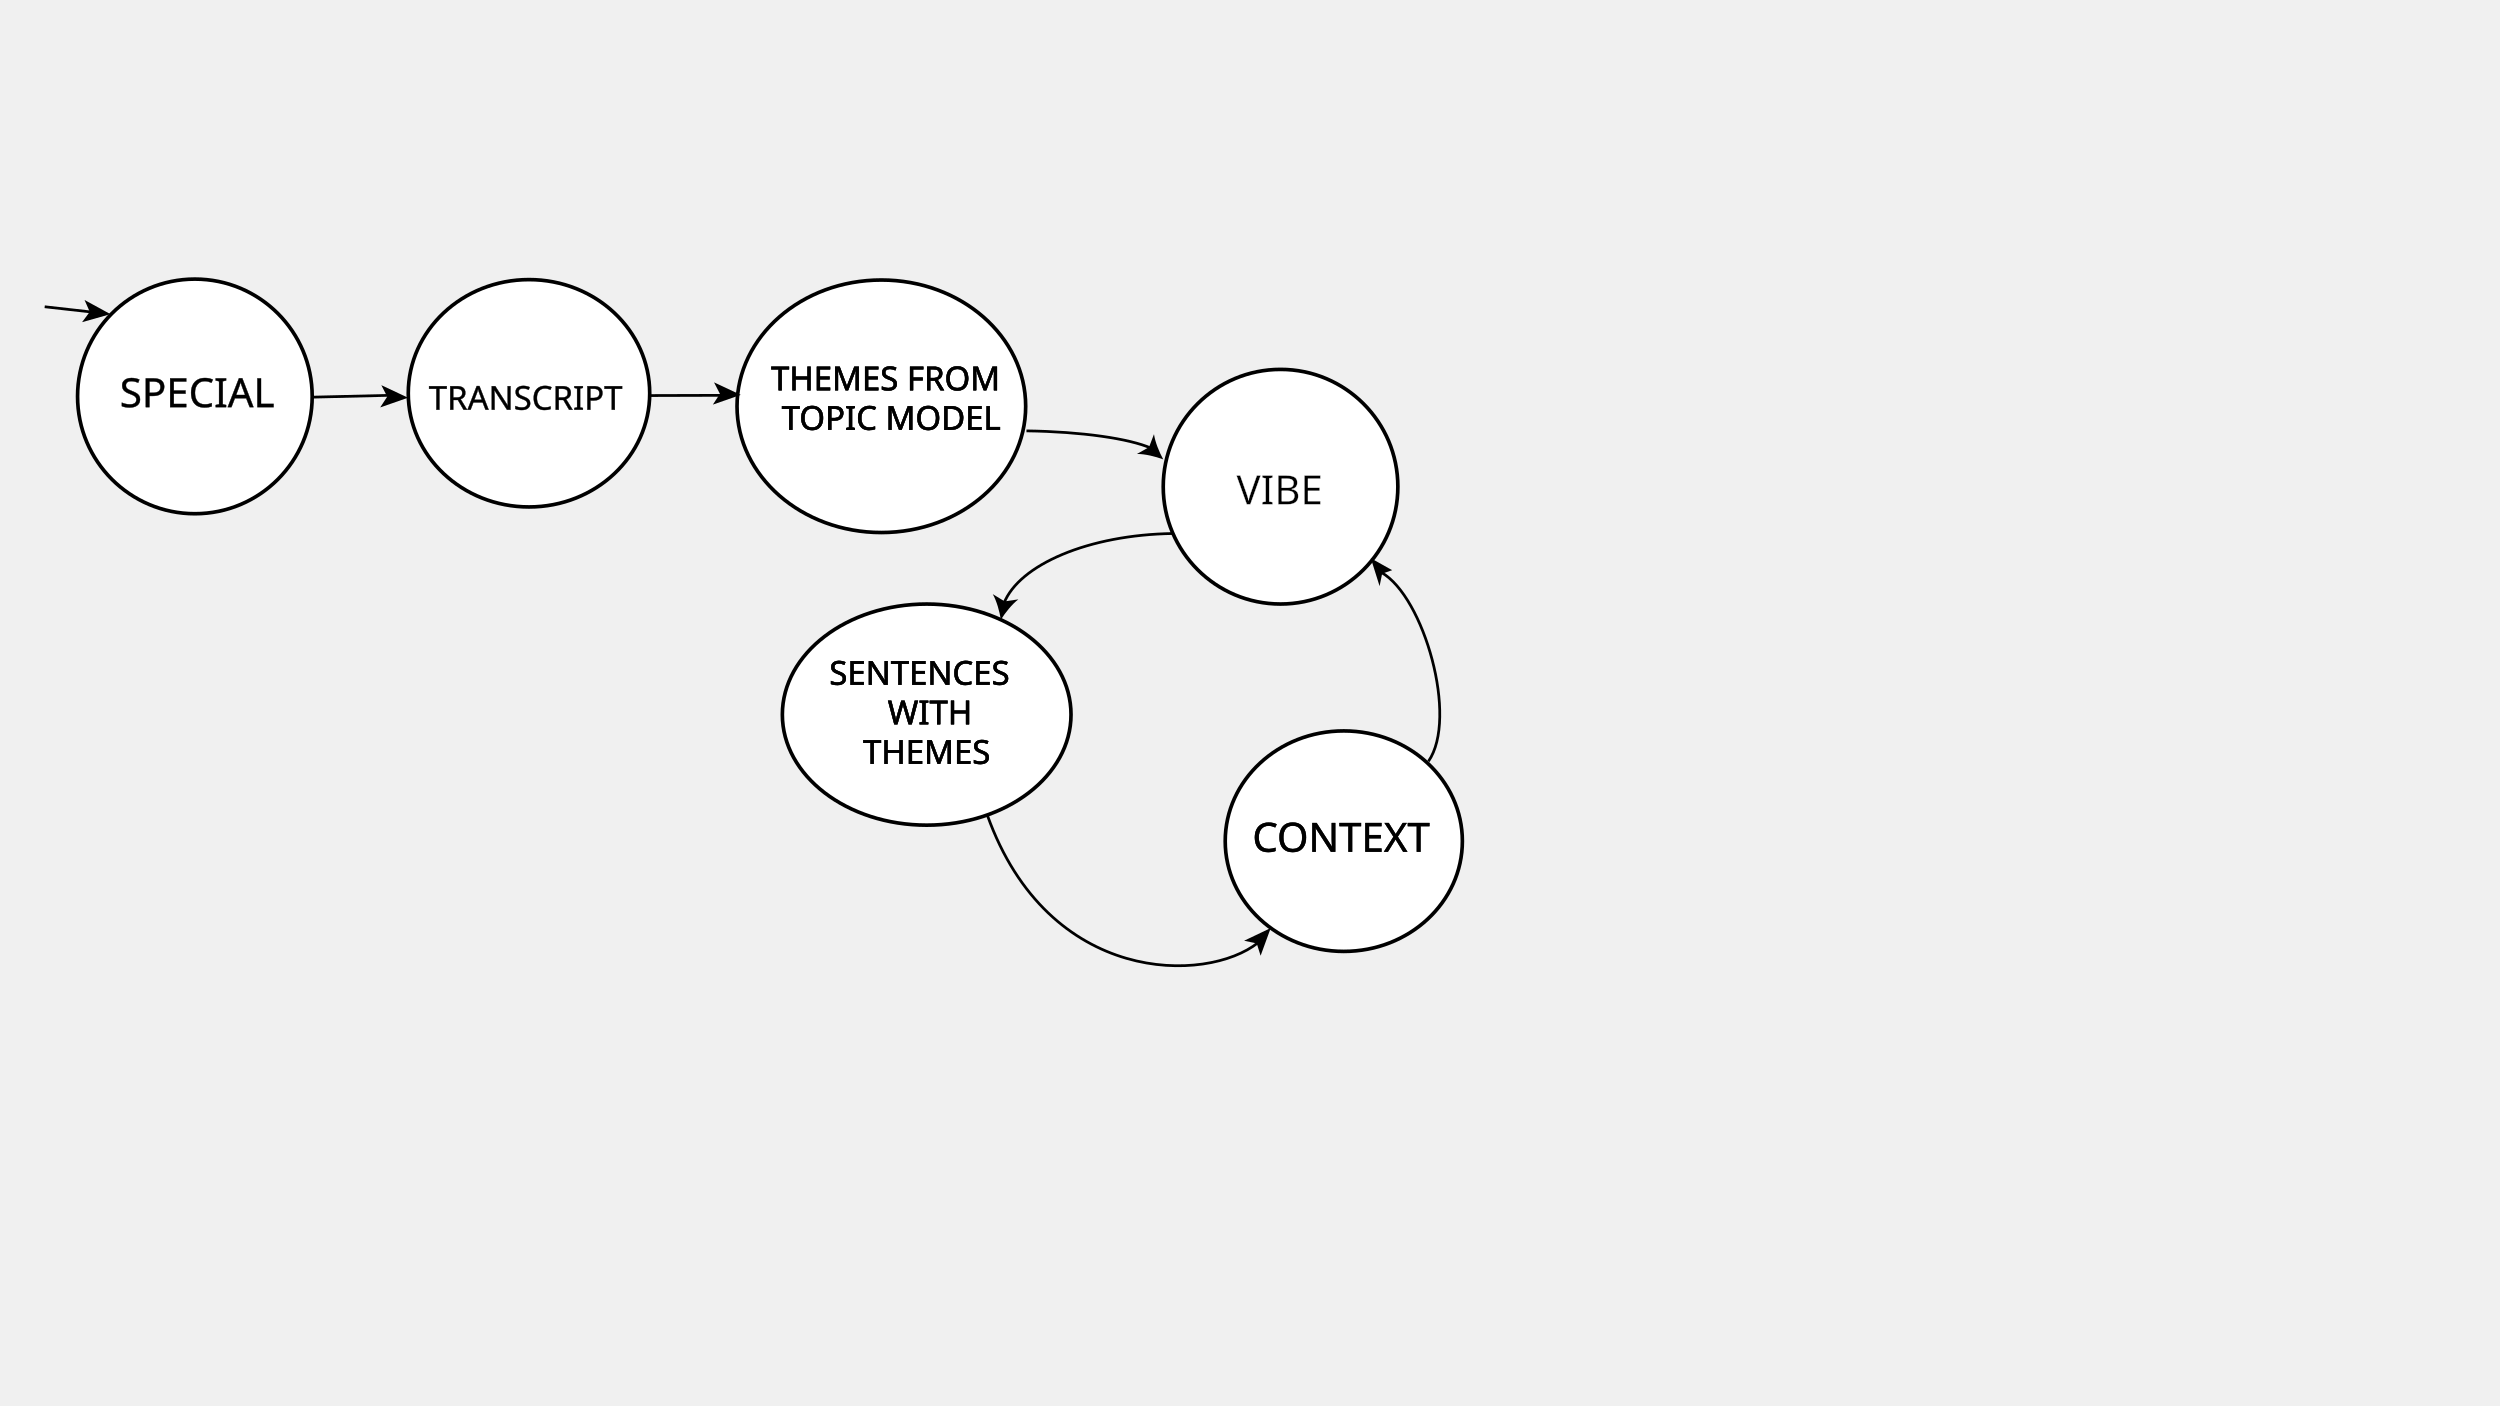
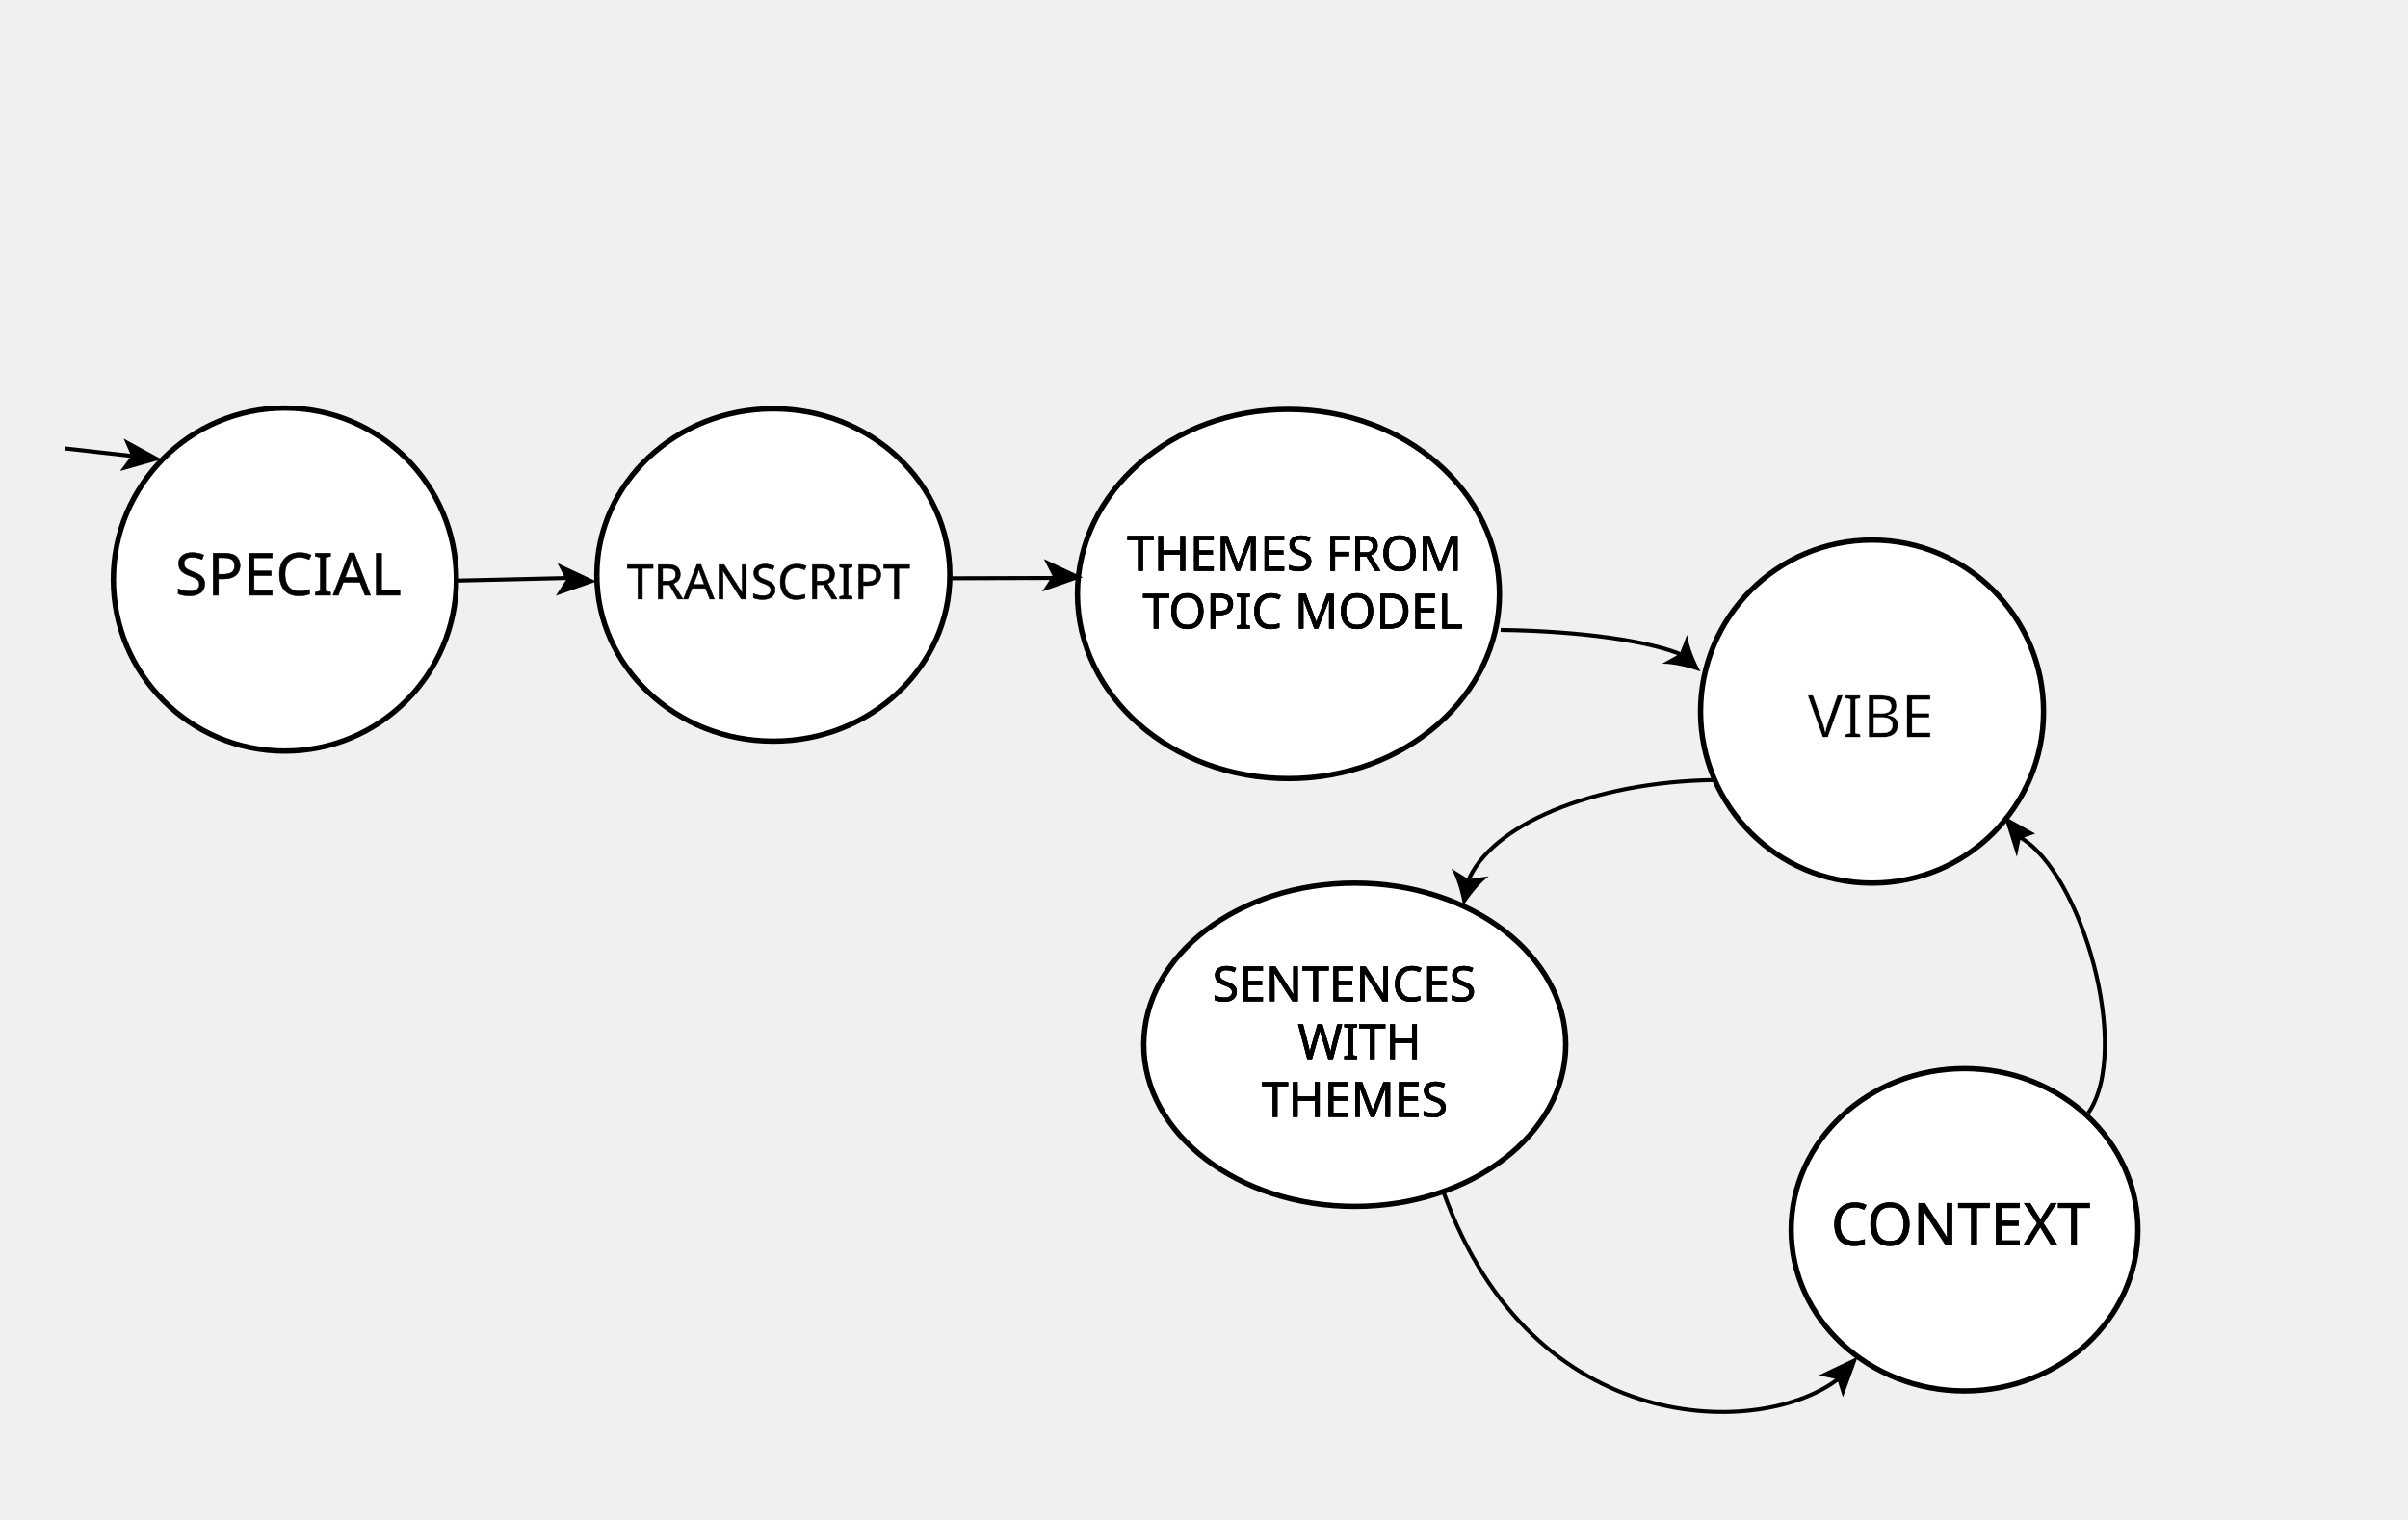
- <svg xmlns="http://www.w3.org/2000/svg" version="1.1" id="Layer_1" x="0px" y="0px" viewBox="0 0 1366 768" style="enable-background:new 0 0 1366 768;" xml:space="preserve">
+ <svg xmlns="http://www.w3.org/2000/svg" version="1.1" id="Layer_1" x="0px" y="0px" viewBox="0 0 900 568" style="enable-background:new 0 0 900 568;" xml:space="preserve">
  <style type="text/css">
	.st0{fill:#FFFFFF;stroke:#000000;stroke-width:2;stroke-miterlimit:10;}
	.st1{font-family:'Sk-Modernist-Regular';}
	.st2{font-size:22px;}
	.st3{fill:none;stroke:#FFFFFF;stroke-width:0.2;stroke-miterlimit:10;}
	.st4{stroke:#000000;stroke-width:0.2;stroke-miterlimit:10;}
	.st5{font-size:18px;}
	.st6{fill:none;stroke:#000000;stroke-width:1.5;stroke-miterlimit:10;}
	.st7{fill:none;stroke:#000000;stroke-width:0.2;stroke-miterlimit:10;}
</style>
  <circle class="st0" cx="699.69" cy="265.94" r="64.1" />
  <text transform="matrix(1 0 0 1 675.6141 275.5495)" class="st1 st2">VIBE</text>
  <text transform="matrix(1 0 0 1 675.6141 275.5495)" class="st3 st1 st2">VIBE</text>
  <ellipse class="st0" cx="506.34" cy="390.46" rx="78.86" ry="60.41" />
  <text transform="matrix(1 0 0 1 453.1373 374.1277)" class="st4 st1 st5">SENTENCES </text>
  <text transform="matrix(1 0 0 1 453.1373 374.1277)" class="st4 st1 st5">SENTENCES </text>
  <text transform="matrix(1 0 0 1 485.0474 395.7278)" class="st4 st1 st5">WITH</text>
  <text transform="matrix(1 0 0 1 485.0474 395.7278)" class="st4 st1 st5">WITH</text>
  <text transform="matrix(1 0 0 1 471.5574 417.3278)" class="st4 st1 st5">THEMES</text>
  <text transform="matrix(1 0 0 1 471.5574 417.3278)" class="st4 st1 st5">THEMES</text>
  <ellipse class="st0" cx="734.25" cy="459.61" rx="64.79" ry="60.24" />
  <text transform="matrix(1 0 0 1 684.3137 465.3832)" class="st1 st2">CONTEXT</text>
  <text transform="matrix(1 0 0 1 684.3137 465.3832)" class="st4 st1 st2">CONTEXT</text>
  <g>
    <g>
      <path class="st6" d="M628.92,244.87c-11.74-5.18-37.76-9.02-68.06-9.44" />
      <g>
        <path d="M635.59,251.01c-2.19-3.98-4.44-9.47-5.05-13.78l-2.7,7.09l-6.61,3.72C625.56,248.01,631.33,249.42,635.59,251.01z" />
      </g>
    </g>
  </g>
  <g>
    <g>
      <path class="st6" d="M548.52,329.72c8.25-21.18,46.38-37.57,92.48-38.21" />
      <g>
        <path d="M546.87,338.62c2.4-3.86,6.11-8.49,9.56-11.13l-7.51,1.1l-6.47-3.96C544.59,328.42,546.17,334.13,546.87,338.62z" />
      </g>
    </g>
  </g>
  <g>
    <g>
      <path class="st6" d="M687.4,515.08c-27.93,22.33-114.59,23.73-147.96-69.78" />
      <g>
        <polygon points="694.33,507.07 679.78,514.01 686.67,515.49 688.8,522.21    " />
      </g>
    </g>
  </g>
  <g>
    <g>
      <path class="st6" d="M754.81,312.8c23.25,13.2,42.13,79.55,25.68,103.2" />
      <g>
        <polygon points="749,305 753.81,320.27 755.2,313.43 760.68,311.55    " />
      </g>
    </g>
  </g>
  <ellipse class="st0" cx="289.04" cy="214.89" rx="65.96" ry="62.11" />
  <text transform="matrix(1 0 0 1 234.2742 223.8615)" class="st1 st5">TRANSCRIPT</text>
  <text transform="matrix(1 0 0 1 234.2742 223.8615)" class="st7 st1 st5">TRANSCRIPT</text>
  <g>
    <circle class="st0" cx="106.48" cy="216.6" r="64.1" />
    <text transform="matrix(1 0 0 1 65.4628 222.4544)" class="st1 st2">SPECIAL</text>
    <text transform="matrix(1 0 0 1 65.4628 222.4544)" class="st7 st1 st2">SPECIAL</text>
    <g>
      <g>
        <line class="st6" x1="49.82" y1="170.47" x2="24.42" y2="167.61" />
        <g>
          <polygon points="60.35,171.65 46.2,163.92 49.04,170.38 44.84,176.04     " />
        </g>
      </g>
    </g>
  </g>
  <ellipse class="st0" cx="481.57" cy="221.99" rx="78.86" ry="68.99" />
  <text transform="matrix(1 0 0 1 421.2809 213.2299)" class="st4 st1 st5">THEMES FROM </text>
  <text transform="matrix(1 0 0 1 421.2809 213.2299)" class="st4 st1 st5">THEMES FROM </text>
  <text transform="matrix(1 0 0 1 427.101 234.83)" class="st4 st1 st5">TOPIC MODEL</text>
  <text transform="matrix(1 0 0 1 427.101 234.83)" class="st4 st1 st5">TOPIC MODEL</text>
  <line class="st6" x1="398" y1="216" x2="355.61" y2="216.13" />
  <polyline points="404.73,215.76 390.14,208.91 393.36,215.18 389.51,221.08 404.73,215.76 " />
  <line class="st6" x1="213" y1="216" x2="171" y2="217" />
  <polyline points="222.95,217.31 208.36,210.46 211.58,216.73 207.73,222.63 222.95,217.31 " />
</svg>
